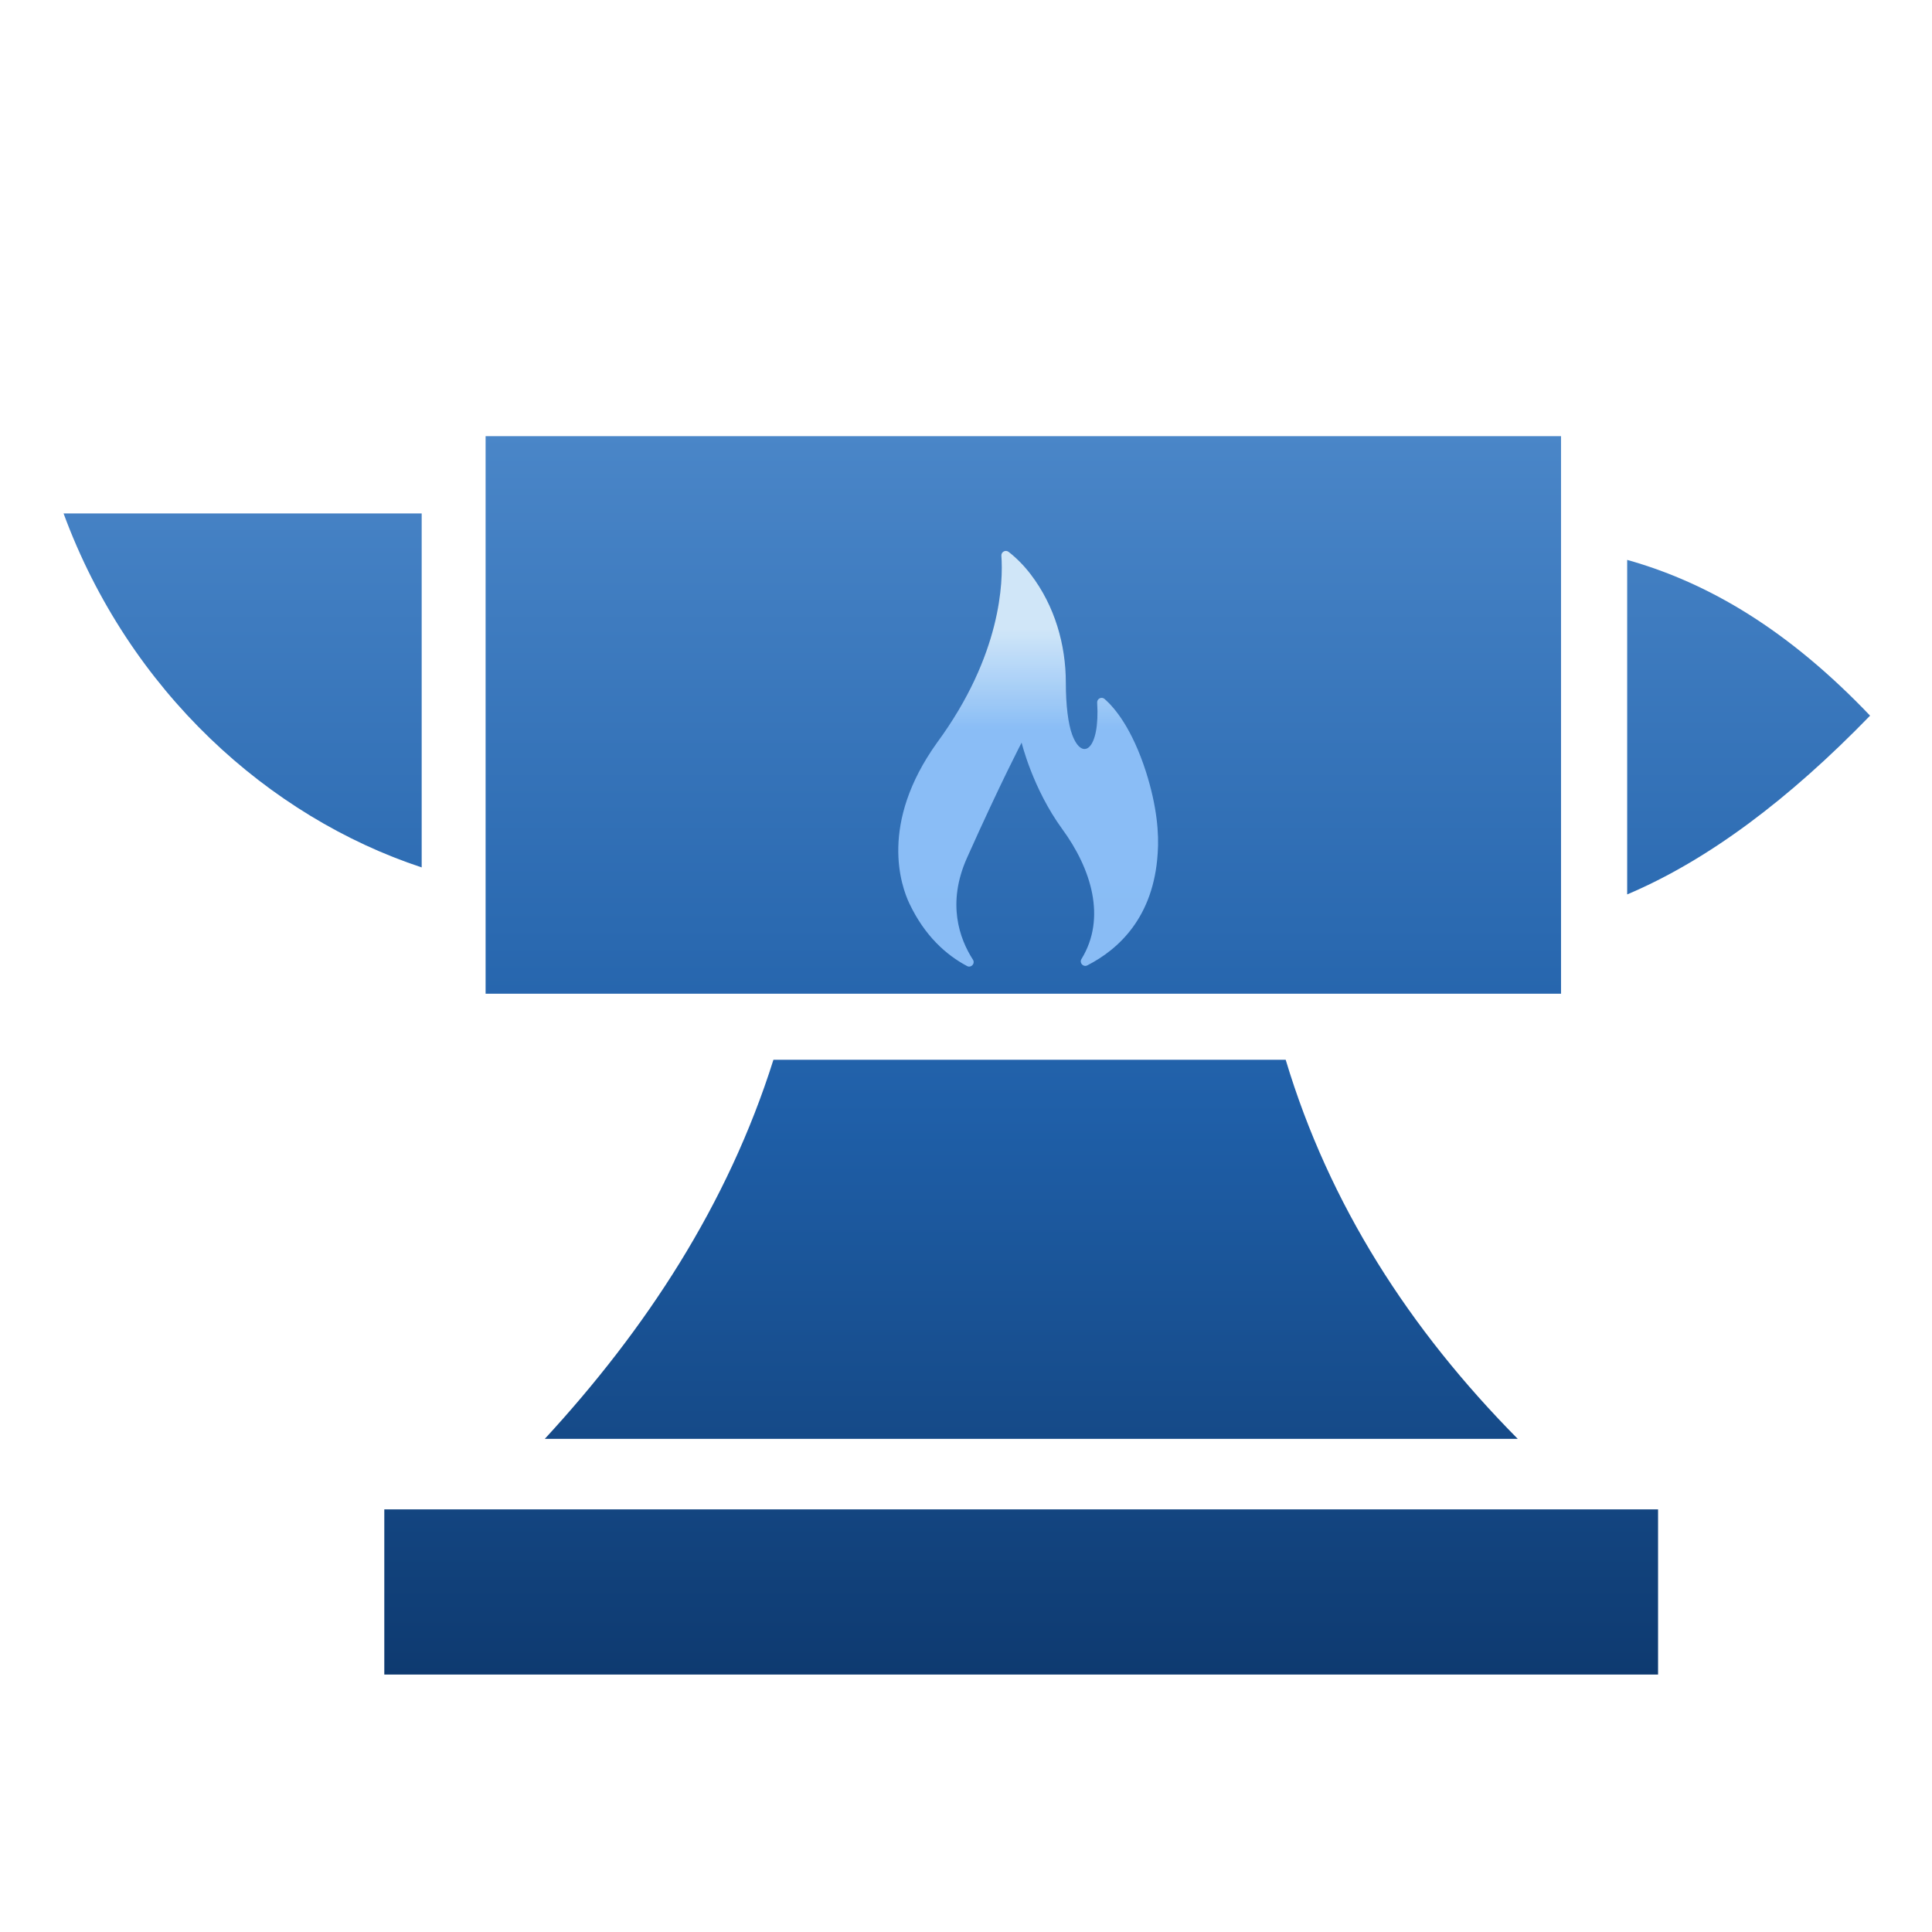
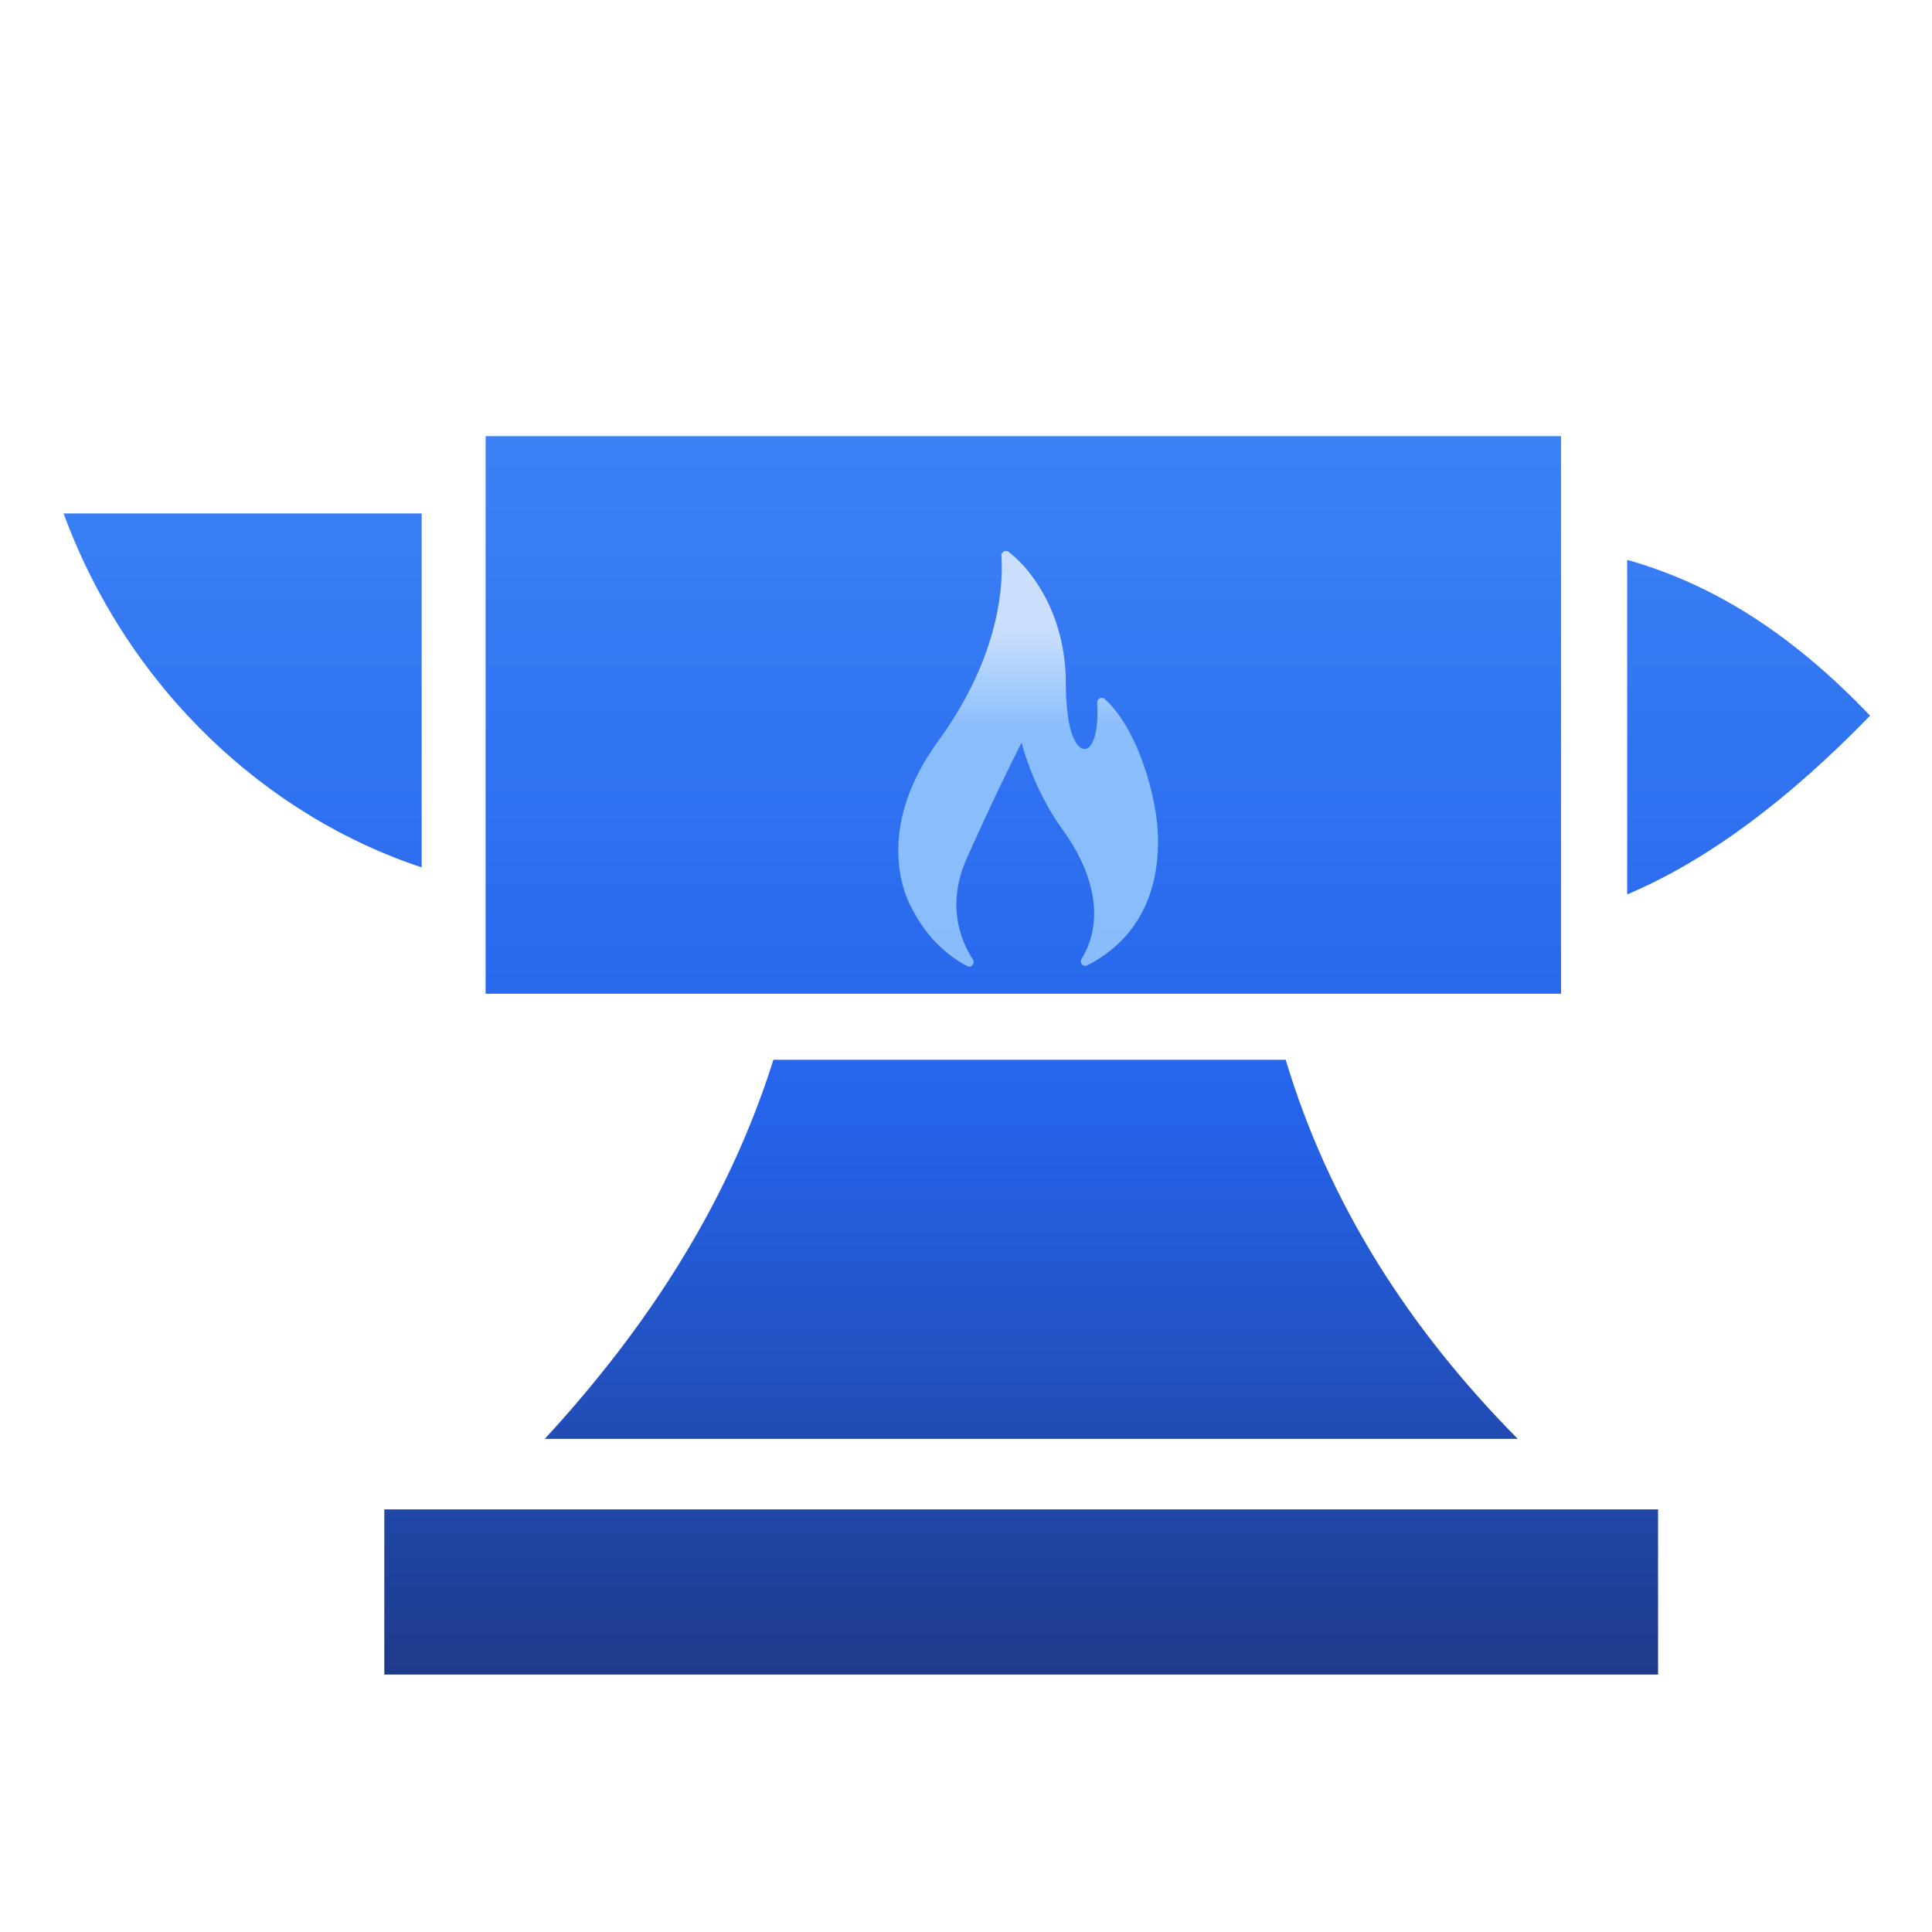
<svg xmlns="http://www.w3.org/2000/svg" viewBox="0 0 512 512">
  <defs>
    <linearGradient id="ag" x1="256" y1="115" x2="256" y2="444" gradientUnits="userSpaceOnUse">
-       <stop offset="0%" stop-color="#4A86C8" />
-       <stop offset="55%" stop-color="#1F5FA8" />
-       <stop offset="100%" stop-color="#0E3A70" />
+       <stop offset="0%" stop-color="#3B82F6" />
+       <stop offset="55%" stop-color="#2563EB" />
+       <stop offset="100%" stop-color="#1E3A8A" />
    </linearGradient>
    <linearGradient id="fg" x1="271" y1="115" x2="271" y2="263" gradientUnits="userSpaceOnUse">
-       <stop offset="0%" stop-color="#E0F2FE" />
+       <stop offset="0%" stop-color="#DBEAFE" />
      <stop offset="100%" stop-color="#93C5FD" />
    </linearGradient>
    <clipPath id="tableClip">
      <rect x="128.688" y="115.594" width="285" height="147.75" />
    </clipPath>
  </defs>
  <path fill="url(#ag)" d="M128.688 115.594v147.75h285v-147.75h-285zm-111.844 20.47c17.374 47.14 54.372 80.413 94.906 93.81v-93.81H16.844zm414.375 12.31v88.657c21.457-9.083 42.92-25.257 64.374-47.374-21.52-22.562-42.633-35.173-64.375-41.28zm-226.25 132.47c-12.15 38.536-33.897 71.5-60.595 100.47l257.844-.002c-28.705-29.016-49.952-62.054-61.5-100.468H204.97zM101.843 400v43.78h337.562V400H101.844z" />
  <g clip-path="url(#tableClip)">
    <path fill="url(#fg)" opacity="0.9" transform="translate(217.4 146) scale(0.18)" d="M216.02,611.195c5.978,3.178,12.284-3.704,8.624-9.4c-19.866-30.919-38.678-82.947-8.706-149.952c49.982-111.737,80.396-169.609,80.396-169.609s16.177,67.536,60.029,127.585c42.205,57.793,65.306,130.478,28.064,191.029c-3.495,5.683,2.668,12.388,8.607,9.349c46.1-23.582,97.806-70.885,103.64-165.017c2.151-28.764-1.075-69.034-17.206-119.851c-20.741-64.406-46.239-94.459-60.992-107.365c-4.413-3.861-11.276-0.439-10.914,5.413c4.299,69.494-21.845,87.129-36.726,47.386c-5.943-15.874-9.409-43.33-9.409-76.766c0-55.665-16.15-112.967-51.755-159.531c-9.259-12.109-20.093-23.424-32.523-33.073c-4.5-3.494-11.023,0.018-10.611,5.7c2.734,37.736,0.257,145.885-94.624,275.089c-86.029,119.851-52.693,211.896-40.864,236.826C153.666,566.767,185.212,594.814,216.02,611.195z" />
  </g>
</svg>
